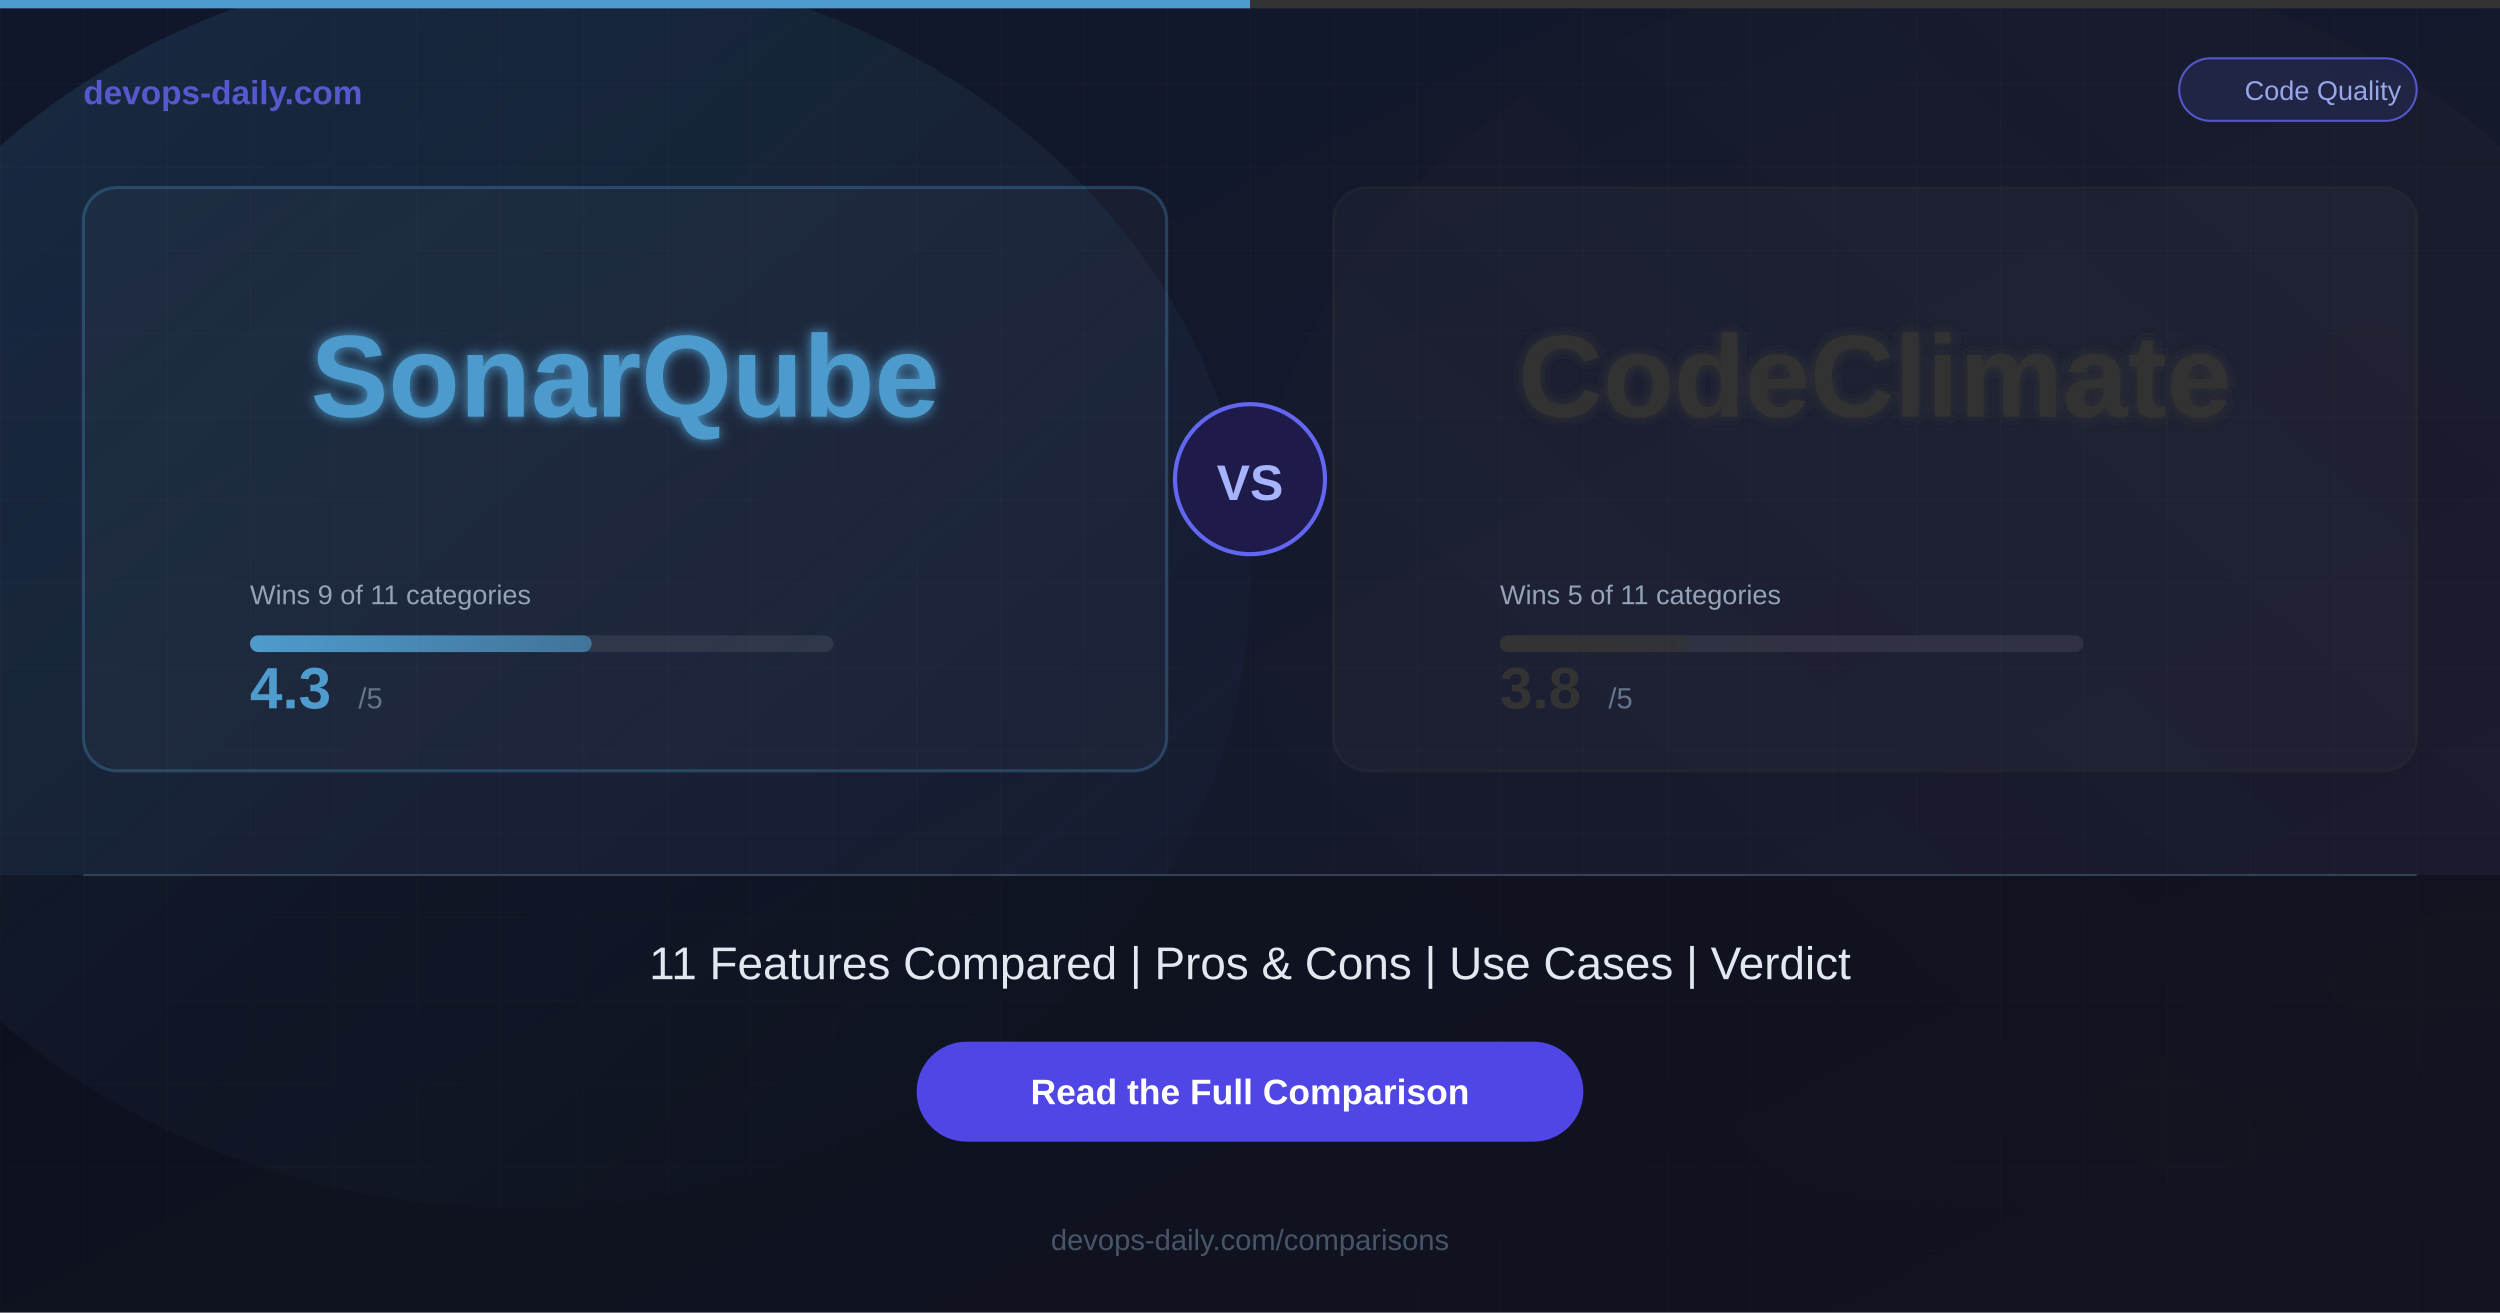
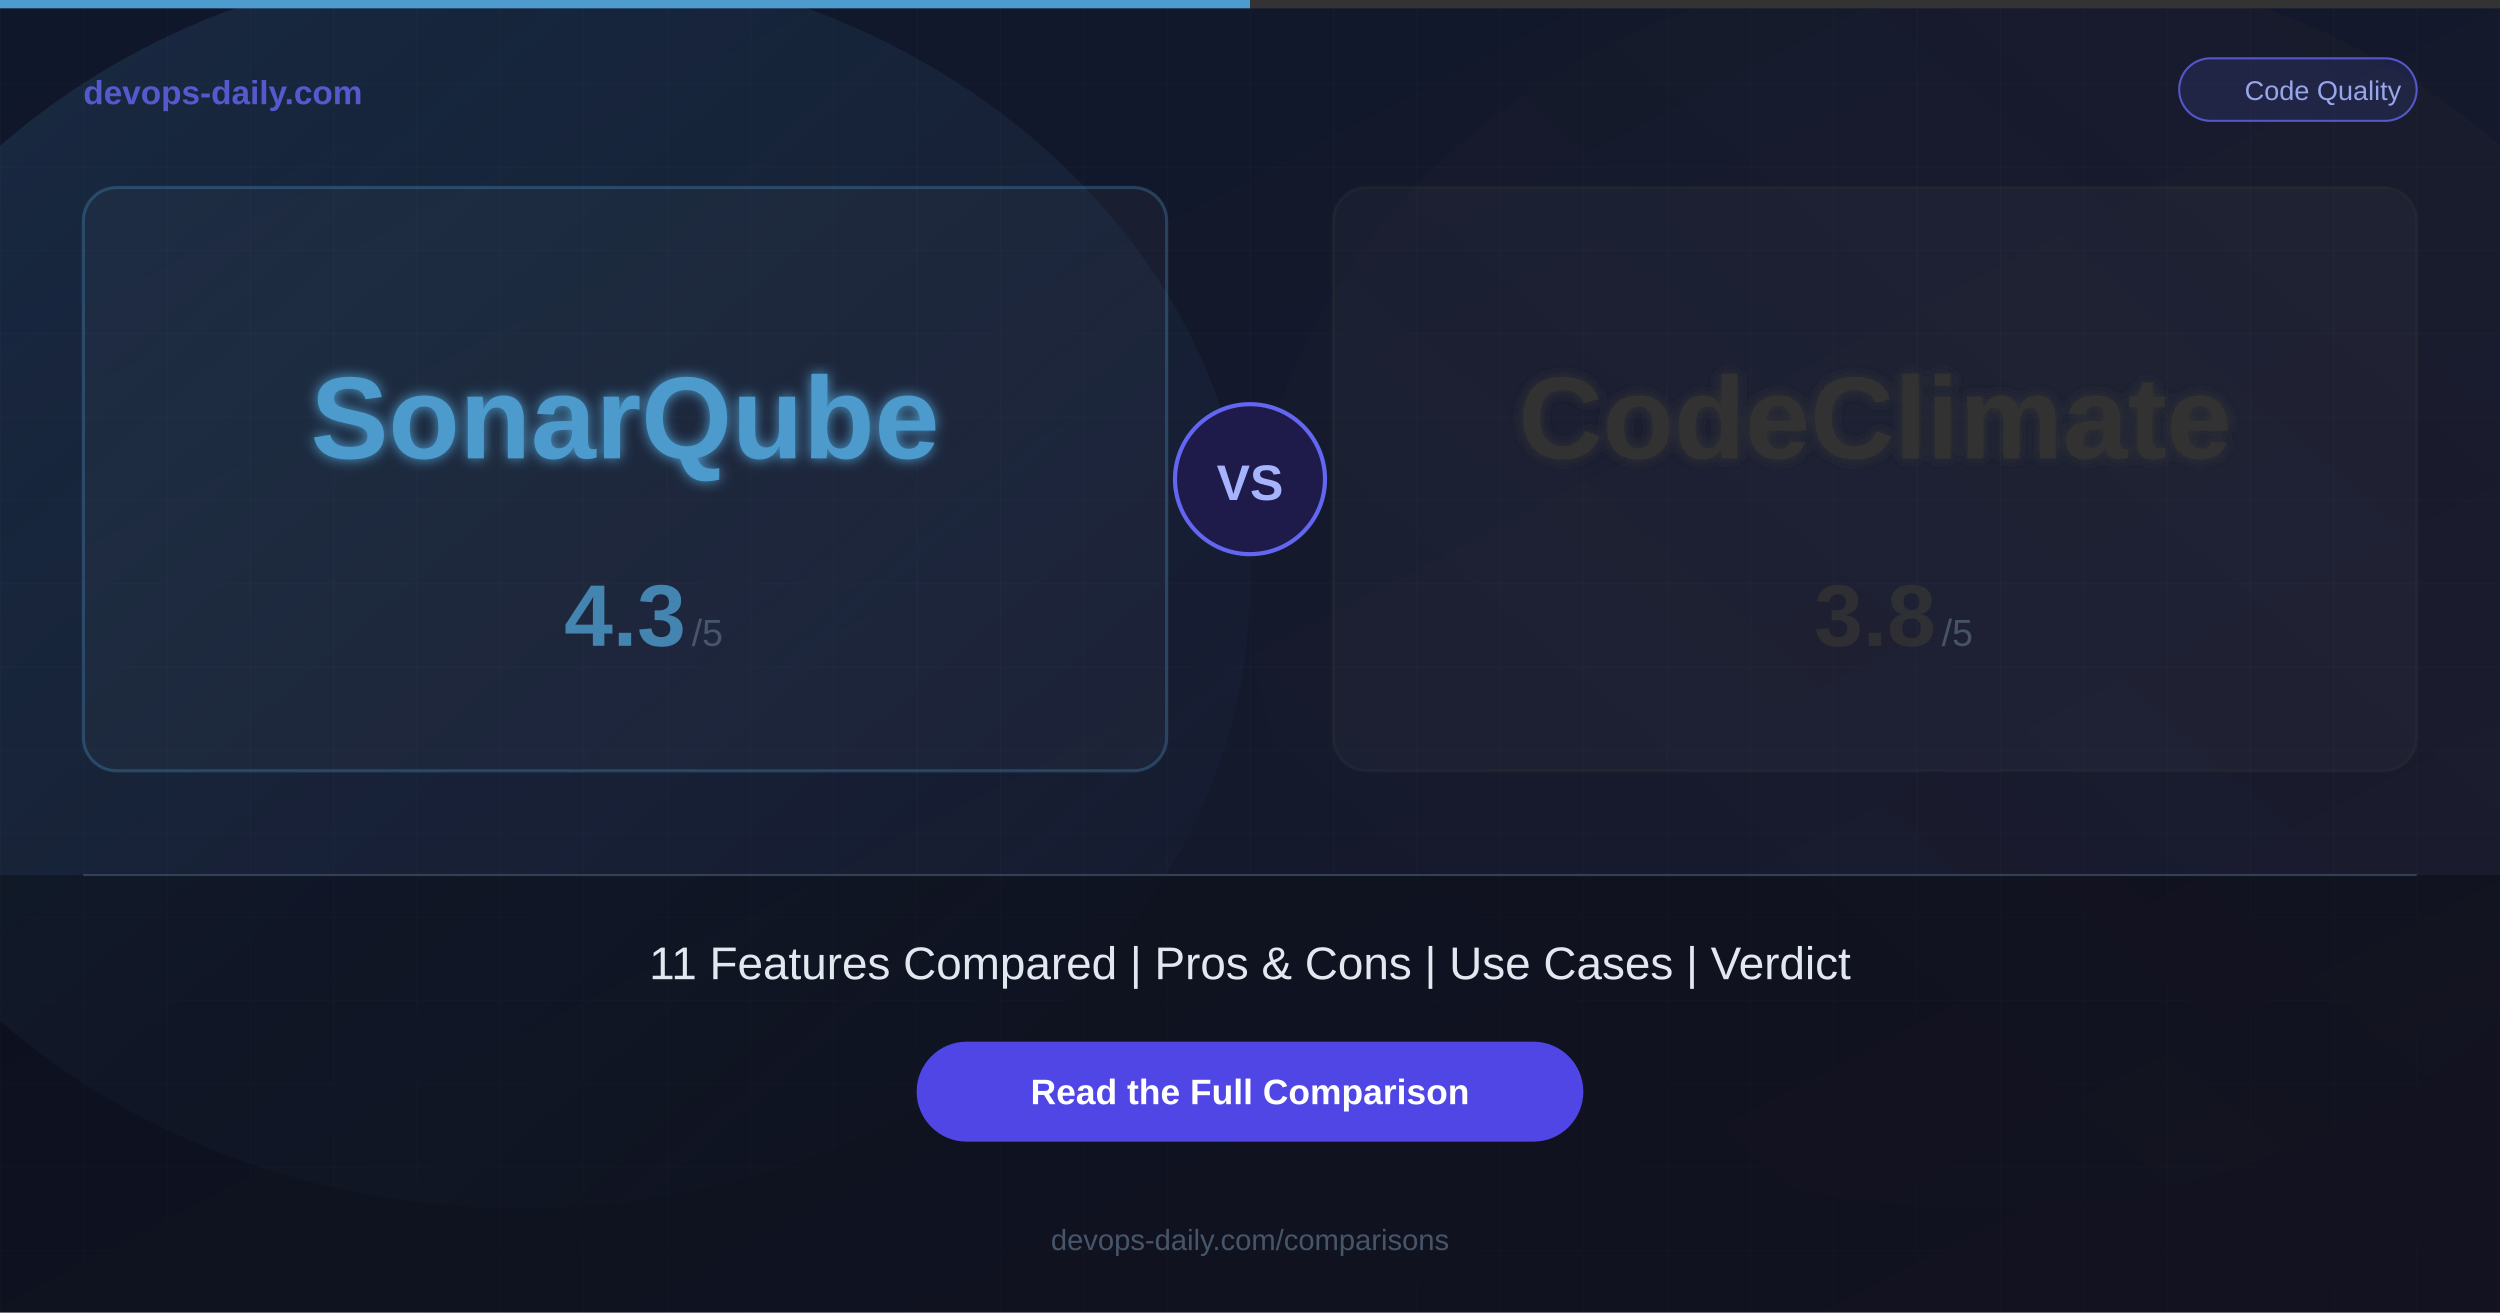
<svg xmlns="http://www.w3.org/2000/svg" width="1200" height="630">
  <defs>
    <linearGradient id="bg" x1="0%" y1="0%" x2="100%" y2="100%">
      <stop offset="0%" style="stop-color:#0f172a;stop-opacity:1" />
      <stop offset="100%" style="stop-color:#1a1a2e;stop-opacity:1" />
    </linearGradient>
    <linearGradient id="glowA" x1="0%" y1="0%" x2="100%" y2="100%">
      <stop offset="0%" style="stop-color:#4E9BCD;stop-opacity:0.15" />
      <stop offset="100%" style="stop-color:#4E9BCD;stop-opacity:0" />
    </linearGradient>
    <linearGradient id="glowB" x1="100%" y1="0%" x2="0%" y2="100%">
      <stop offset="0%" style="stop-color:#333333;stop-opacity:0.15" />
      <stop offset="100%" style="stop-color:#333333;stop-opacity:0" />
-     </linearGradient>
-     <linearGradient id="barA" x1="0%" y1="0%" x2="100%" y2="0%">
-       <stop offset="0%" style="stop-color:#4E9BCD;stop-opacity:1" />
-       <stop offset="100%" style="stop-color:#4E9BCD;stop-opacity:0.6" />
-     </linearGradient>
-     <linearGradient id="barB" x1="0%" y1="0%" x2="100%" y2="0%">
-       <stop offset="0%" style="stop-color:#333333;stop-opacity:1" />
-       <stop offset="100%" style="stop-color:#333333;stop-opacity:0.6" />
    </linearGradient>
    <filter id="glow">
      <feGaussianBlur stdDeviation="3" result="blur" />
      <feMerge>
        <feMergeNode in="blur" />
        <feMergeNode in="SourceGraphic" />
      </feMerge>
    </filter>
  </defs>
  <rect width="1200" height="630" fill="url(#bg)" />
  <ellipse cx="250" cy="280" rx="350" ry="300" fill="url(#glowA)" />
  <ellipse cx="950" cy="280" rx="350" ry="300" fill="url(#glowB)" />
  <pattern id="grid" width="40" height="40" patternUnits="userSpaceOnUse">
    <path d="M 40 0 L 0 0 0 40" fill="none" stroke="#ffffff" stroke-width="0.3" opacity="0.05" />
  </pattern>
  <rect width="1200" height="630" fill="url(#grid)" />
  <rect x="0" y="0" width="600" height="4" fill="#4E9BCD" />
  <rect x="600" y="0" width="600" height="4" fill="#333333" />
  <text x="40" y="50" font-family="Arial, Helvetica, sans-serif" font-size="16" font-weight="bold" fill="#6366f1" opacity="0.8">devops-daily.com</text>
  <rect x="1046" y="28" width="114" height="30" rx="15" fill="rgba(99,102,241,0.15)" stroke="#6366f1" stroke-width="1" opacity="0.8" />
  <text x="1115" y="48" font-family="Arial, Helvetica, sans-serif" font-size="13" fill="#a5b4fc" text-anchor="middle" opacity="0.9">Code Quality</text>
  <rect x="40" y="90" width="520" height="280" rx="16" fill="rgba(255,255,255,0.03)" stroke="rgba(78,155,205,0.3)" stroke-width="1.5" />
-   <text x="300" y="200" font-family="Arial, Helvetica, sans-serif" font-size="56" font-weight="bold" fill="#4E9BCD" text-anchor="middle" filter="url(#glow)">SonarQube</text>
-   <text x="120" y="290" font-family="Arial, Helvetica, sans-serif" font-size="13" fill="#94a3b8">Wins 9 of 11 categories</text>
-   <rect x="120" y="305" width="280" height="8" rx="4" fill="rgba(255,255,255,0.08)" />
-   <rect x="120" y="305" width="164" height="8" rx="4" fill="url(#barA)" />
-   <text x="120" y="340" font-family="Arial, Helvetica, sans-serif" font-size="28" font-weight="bold" fill="#4E9BCD">4.3</text>
-   <text x="172" y="340" font-family="Arial, Helvetica, sans-serif" font-size="14" fill="#64748b">/5</text>
+   <text x="300" y="220" font-family="Arial, Helvetica, sans-serif" font-size="56" font-weight="bold" fill="#4E9BCD" text-anchor="middle" filter="url(#glow)">SonarQube</text>
+   <text x="300" y="310" font-family="Arial, Helvetica, sans-serif" font-size="42" font-weight="bold" fill="#4E9BCD" text-anchor="middle" opacity="0.8">4.3</text>
+   <text x="332" y="310" font-family="Arial, Helvetica, sans-serif" font-size="18" fill="#64748b" opacity="0.6">/5</text>
  <rect x="640" y="90" width="520" height="280" rx="16" fill="rgba(255,255,255,0.03)" stroke="rgba(51,51,51,0.3)" stroke-width="1.5" />
-   <text x="900" y="200" font-family="Arial, Helvetica, sans-serif" font-size="56" font-weight="bold" fill="#333333" text-anchor="middle" filter="url(#glow)">CodeClimate</text>
-   <text x="720" y="290" font-family="Arial, Helvetica, sans-serif" font-size="13" fill="#94a3b8">Wins 5 of 11 categories</text>
-   <rect x="720" y="305" width="280" height="8" rx="4" fill="rgba(255,255,255,0.08)" />
-   <rect x="720" y="305" width="91" height="8" rx="4" fill="url(#barB)" />
-   <text x="720" y="340" font-family="Arial, Helvetica, sans-serif" font-size="28" font-weight="bold" fill="#333333">3.8</text>
-   <text x="772" y="340" font-family="Arial, Helvetica, sans-serif" font-size="14" fill="#64748b">/5</text>
+   <text x="900" y="220" font-family="Arial, Helvetica, sans-serif" font-size="56" font-weight="bold" fill="#333333" text-anchor="middle" filter="url(#glow)">CodeClimate</text>
+   <text x="900" y="310" font-family="Arial, Helvetica, sans-serif" font-size="42" font-weight="bold" fill="#333333" text-anchor="middle" opacity="0.8">3.8</text>
+   <text x="932" y="310" font-family="Arial, Helvetica, sans-serif" font-size="18" fill="#64748b" opacity="0.6">/5</text>
  <circle cx="600" cy="230" r="36" fill="#1e1b4b" stroke="#6366f1" stroke-width="2" />
  <text x="600" y="240" font-family="Arial, Helvetica, sans-serif" font-size="24" font-weight="bold" fill="#a5b4fc" text-anchor="middle">VS</text>
  <rect x="0" y="420" width="1200" height="210" fill="rgba(0,0,0,0.3)" />
  <line x1="40" y1="420" x2="1160" y2="420" stroke="#334155" stroke-width="1" />
  <text x="600" y="470" font-family="Arial, Helvetica, sans-serif" font-size="22" fill="#e2e8f0" text-anchor="middle">11 Features Compared  |  Pros &amp; Cons  |  Use Cases  |  Verdict</text>
  <rect x="440" y="500" width="320" height="48" rx="24" fill="#4f46e5" />
  <text x="600" y="530" font-family="Arial, Helvetica, sans-serif" font-size="17" font-weight="bold" fill="#ffffff" text-anchor="middle">Read the Full Comparison</text>
  <text x="600" y="600" font-family="Arial, Helvetica, sans-serif" font-size="14" fill="#475569" text-anchor="middle">devops-daily.com/comparisons</text>
</svg>
